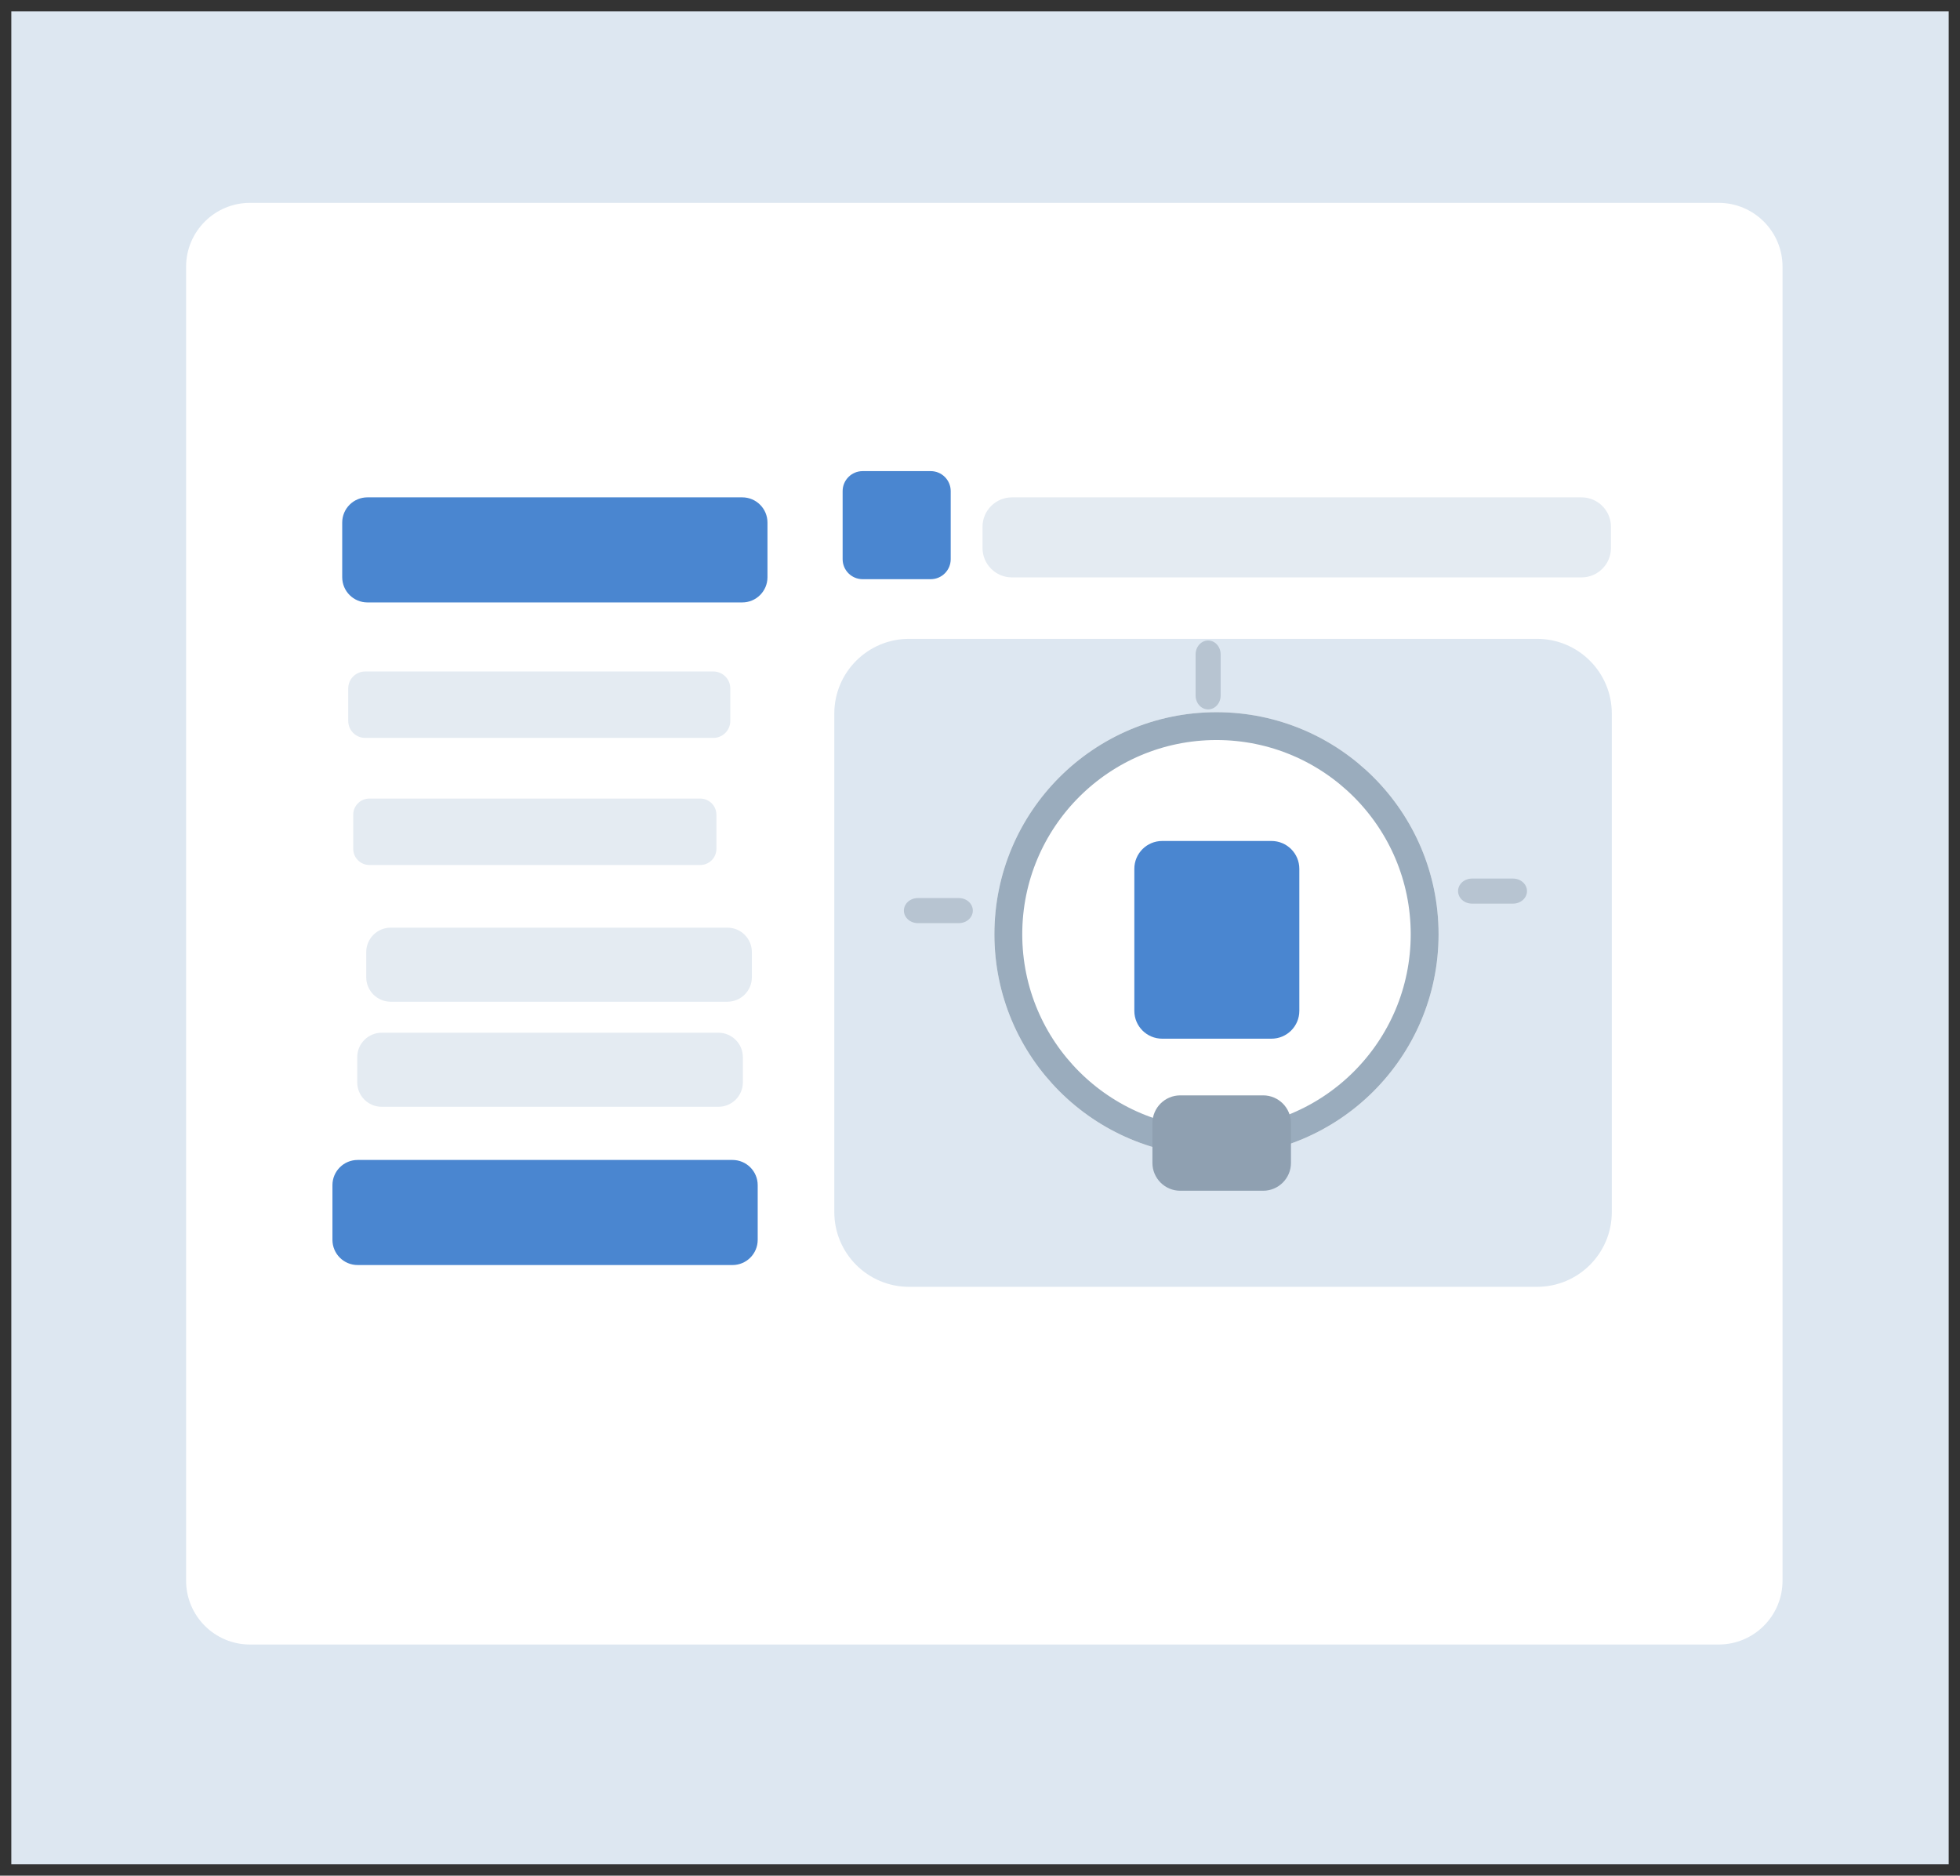
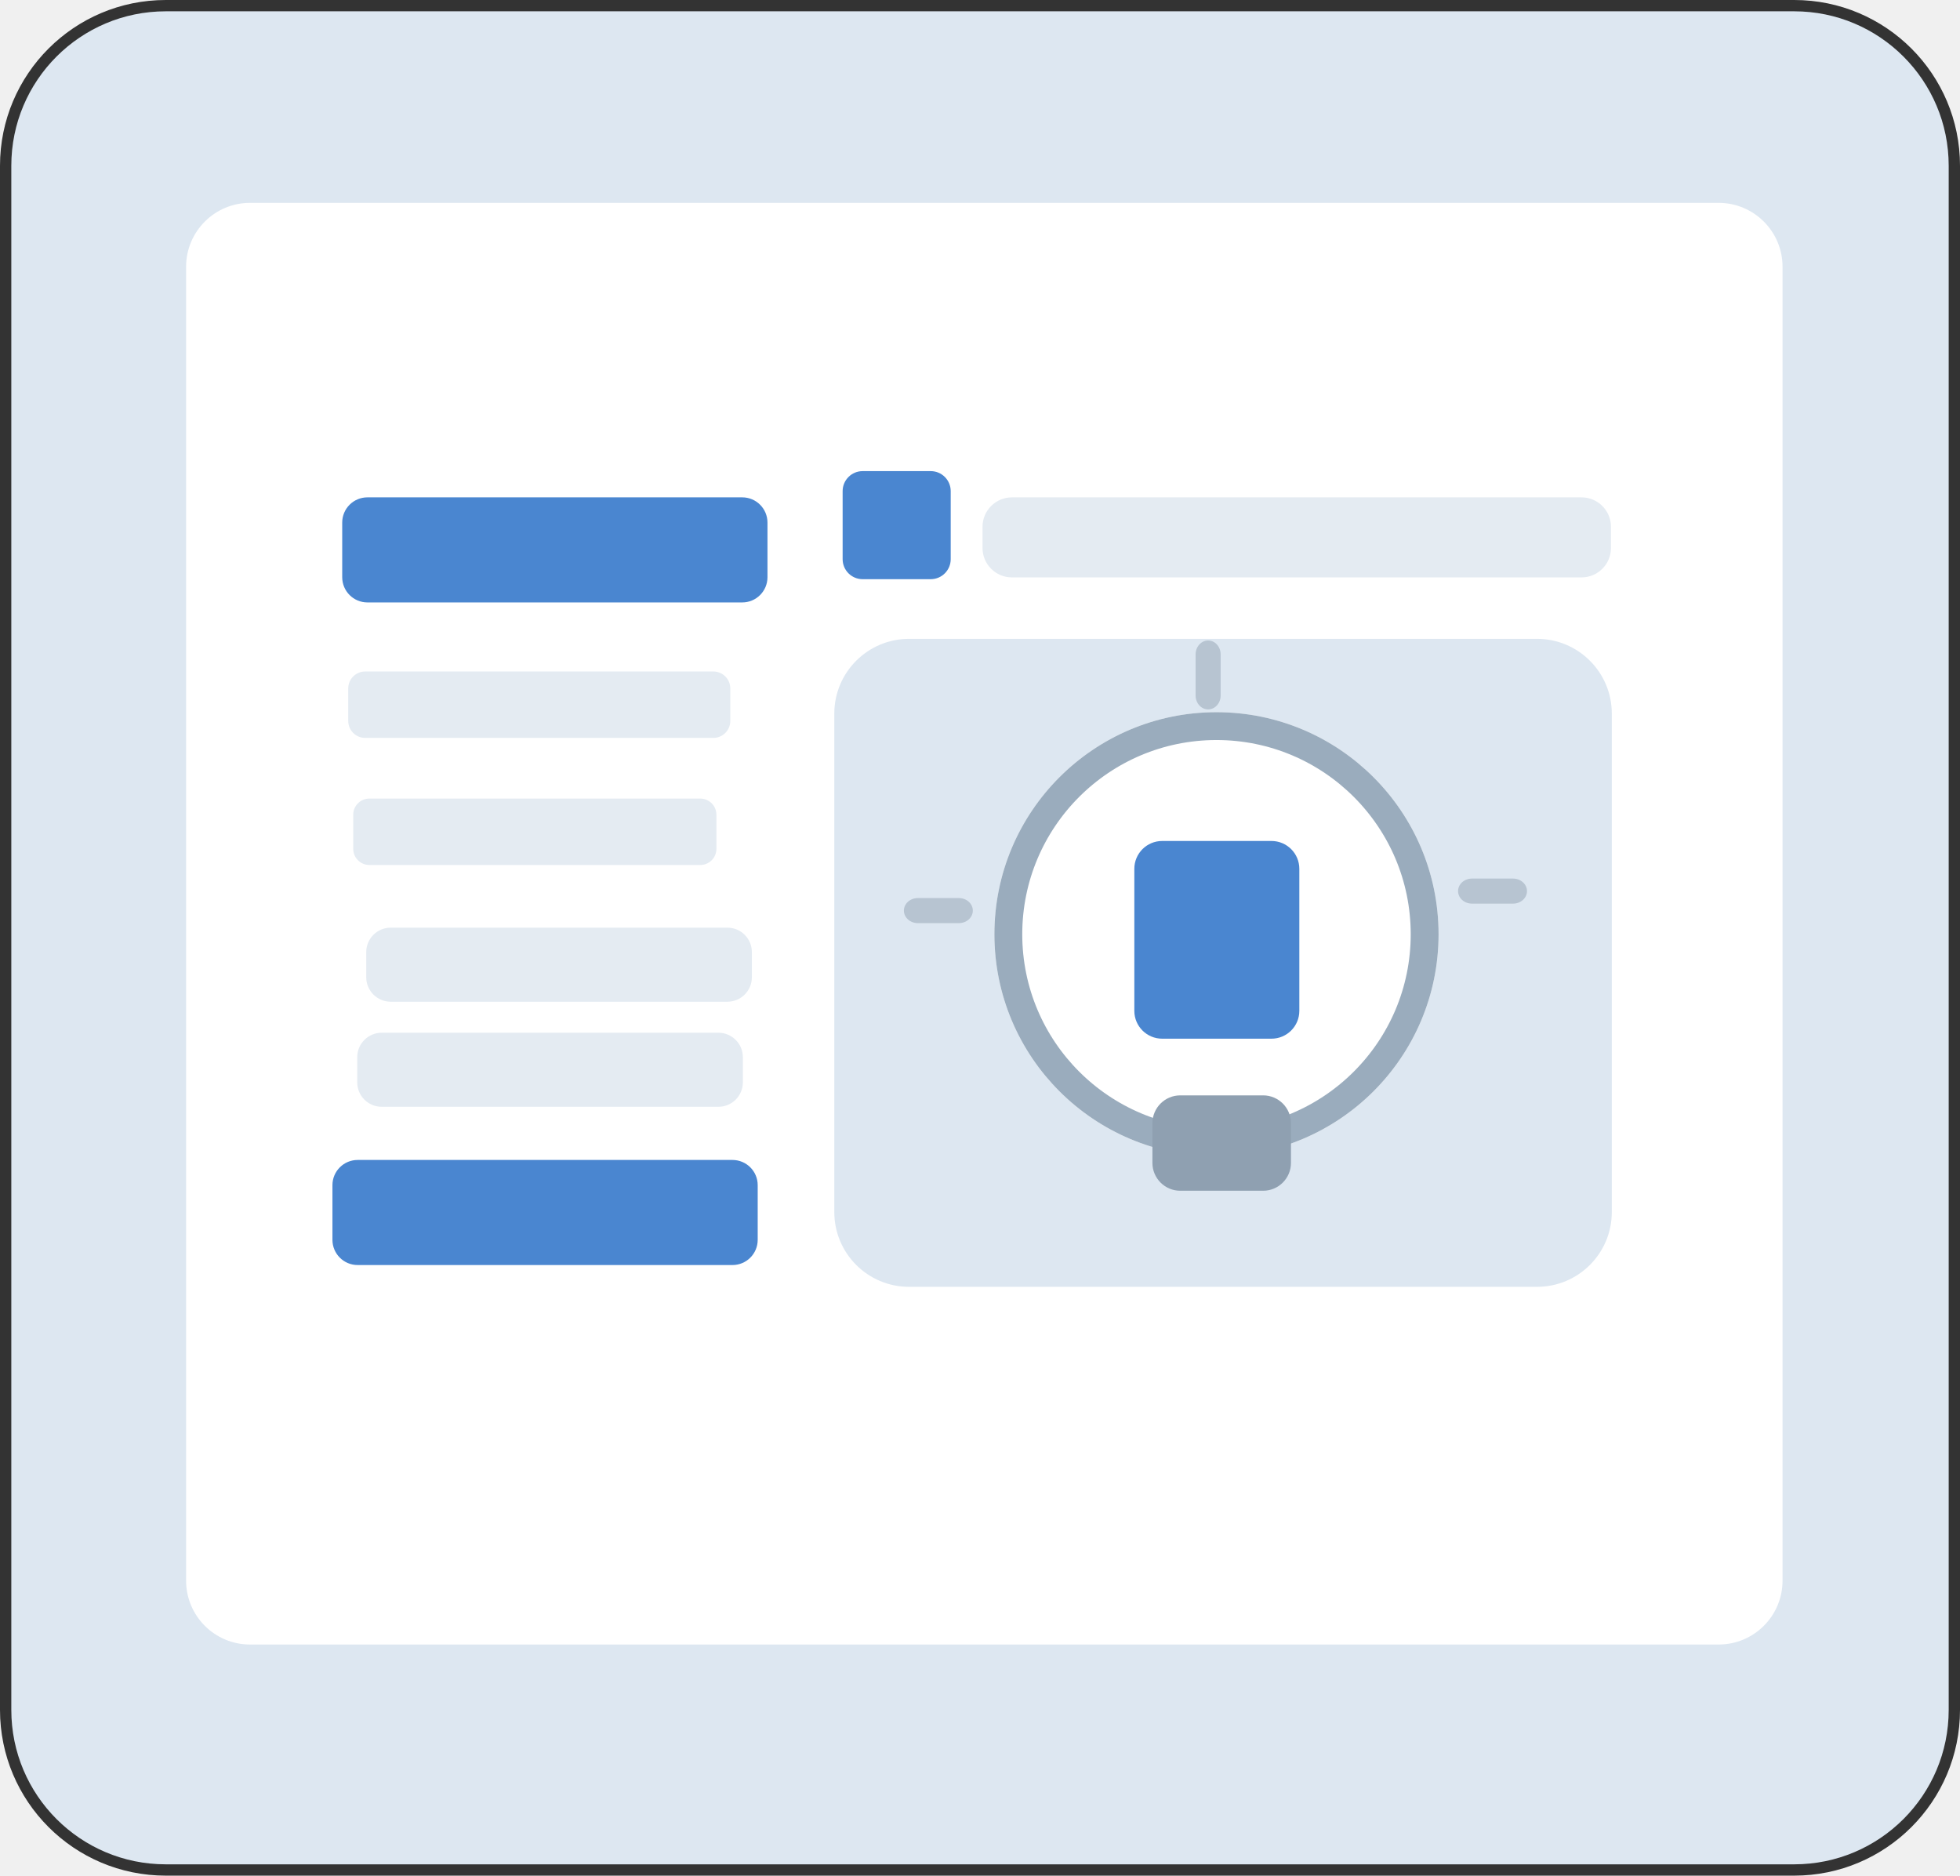
<svg xmlns="http://www.w3.org/2000/svg" viewBox="0 0 195.85 187.43" width="195.85" height="187.43" version="1.1" id="svg118">
  <defs id="defs118" />
-   <rect style="font-variation-settings:'wght' 500;fill:#dde7f1;fill-opacity:1;stroke:#333333;stroke-width:1.13" id="rect118" width="194.72" height="186.301" x="0.565" y="0.565" />
+   <rect style="font-variation-settings:'wght' 500;fill:#dde7f1;fill-opacity:1;stroke:#333333;stroke-width:1.13" id="rect118" width="194.72" height="186.301" x="0.565" y="0.565" rx="16" ry="16" />
  <g id="g118" transform="translate(-651.4045,-259.2996)">
    <rect x="687.227" y="292.39" width="30.8" height="107.097" fill="#e9eff5" id="rect12-9" style="stroke-width:0.841" />
    <rect x="670" y="279.572" width="159.522" height="144.064" rx="6.385" fill="#ffffff" id="rect28" style="stroke-width:1.148" />
    <rect x="749.581" y="309" width="62.797" height="8" rx="2.944" fill="#e4ebf2" id="rect19-7" style="stroke-width:0.991" />
    <rect x="735.603" y="306.378" width="10.8" height="10.8" rx="2" fill="#4a86d0" id="rect18-4" />
    <rect x="685.6" y="309" width="42.493" height="10.5" rx="2.518" fill="#4a86d0" id="rect30" style="stroke-width:0.793" />
    <rect x="684.623" y="375.214" width="42.493" height="10.5" rx="2.518" fill="#4a86d0" id="rect30-6" style="stroke-width:0.793" />
    <rect x="686.2" y="326.4" width="38.179" height="6.639" rx="1.699" fill="#e4ebf2" id="rect31" style="stroke-width:0.681" />
    <rect x="686.7" y="339.1" width="36.29" height="6.639" rx="1.615" fill="#e4ebf2" id="rect32" style="stroke-width:0.664" />
    <rect x="687.1" y="362.5" width="38.534" height="7.4" rx="2.444" fill="#e4ebf2" id="rect33" style="stroke-width:0.903" />
    <rect x="688" y="352" width="38.534" height="7.4" rx="2.444" fill="#e4ebf2" id="rect33-8" style="stroke-width:0.903" />
    <rect x="734.771" y="323.139" width="77.691" height="64.753" rx="7.47" fill="#dde7f1" id="rect34" style="stroke-width:1.363" />
    <circle cx="772.96" cy="352.66" r="22.192" fill="#ffffff" id="circle106" style="stroke-width:0.696" />
    <circle cx="772.96" cy="352.66" r="20.8" fill="none" stroke="#9aacbd" stroke-width="2.783" id="circle107" />
    <rect x="764.751" y="343.338" width="16.487" height="19.757" rx="2.783" fill="#4a86d0" id="rect107" style="stroke-width:0.696" />
    <rect x="766.558" y="368.759" width="13.844" height="9.531" rx="2.783" fill="#8fa0b1" id="rect110" style="stroke-width:0.696" />
    <rect x="741.725" y="349.043" width="6.887" height="2.504" rx="1.391" fill="#b7c4d1" id="rect111" style="stroke-width:0.696" />
    <rect x="797.099" y="347.095" width="6.887" height="2.504" rx="1.391" fill="#b7c4d1" id="rect112" style="stroke-width:0.696" />
    <rect x="770.873" y="323.303" width="2.504" height="6.887" rx="1.391" fill="#b7c4d1" id="rect113" style="stroke-width:0.696" />
  </g>
</svg>
